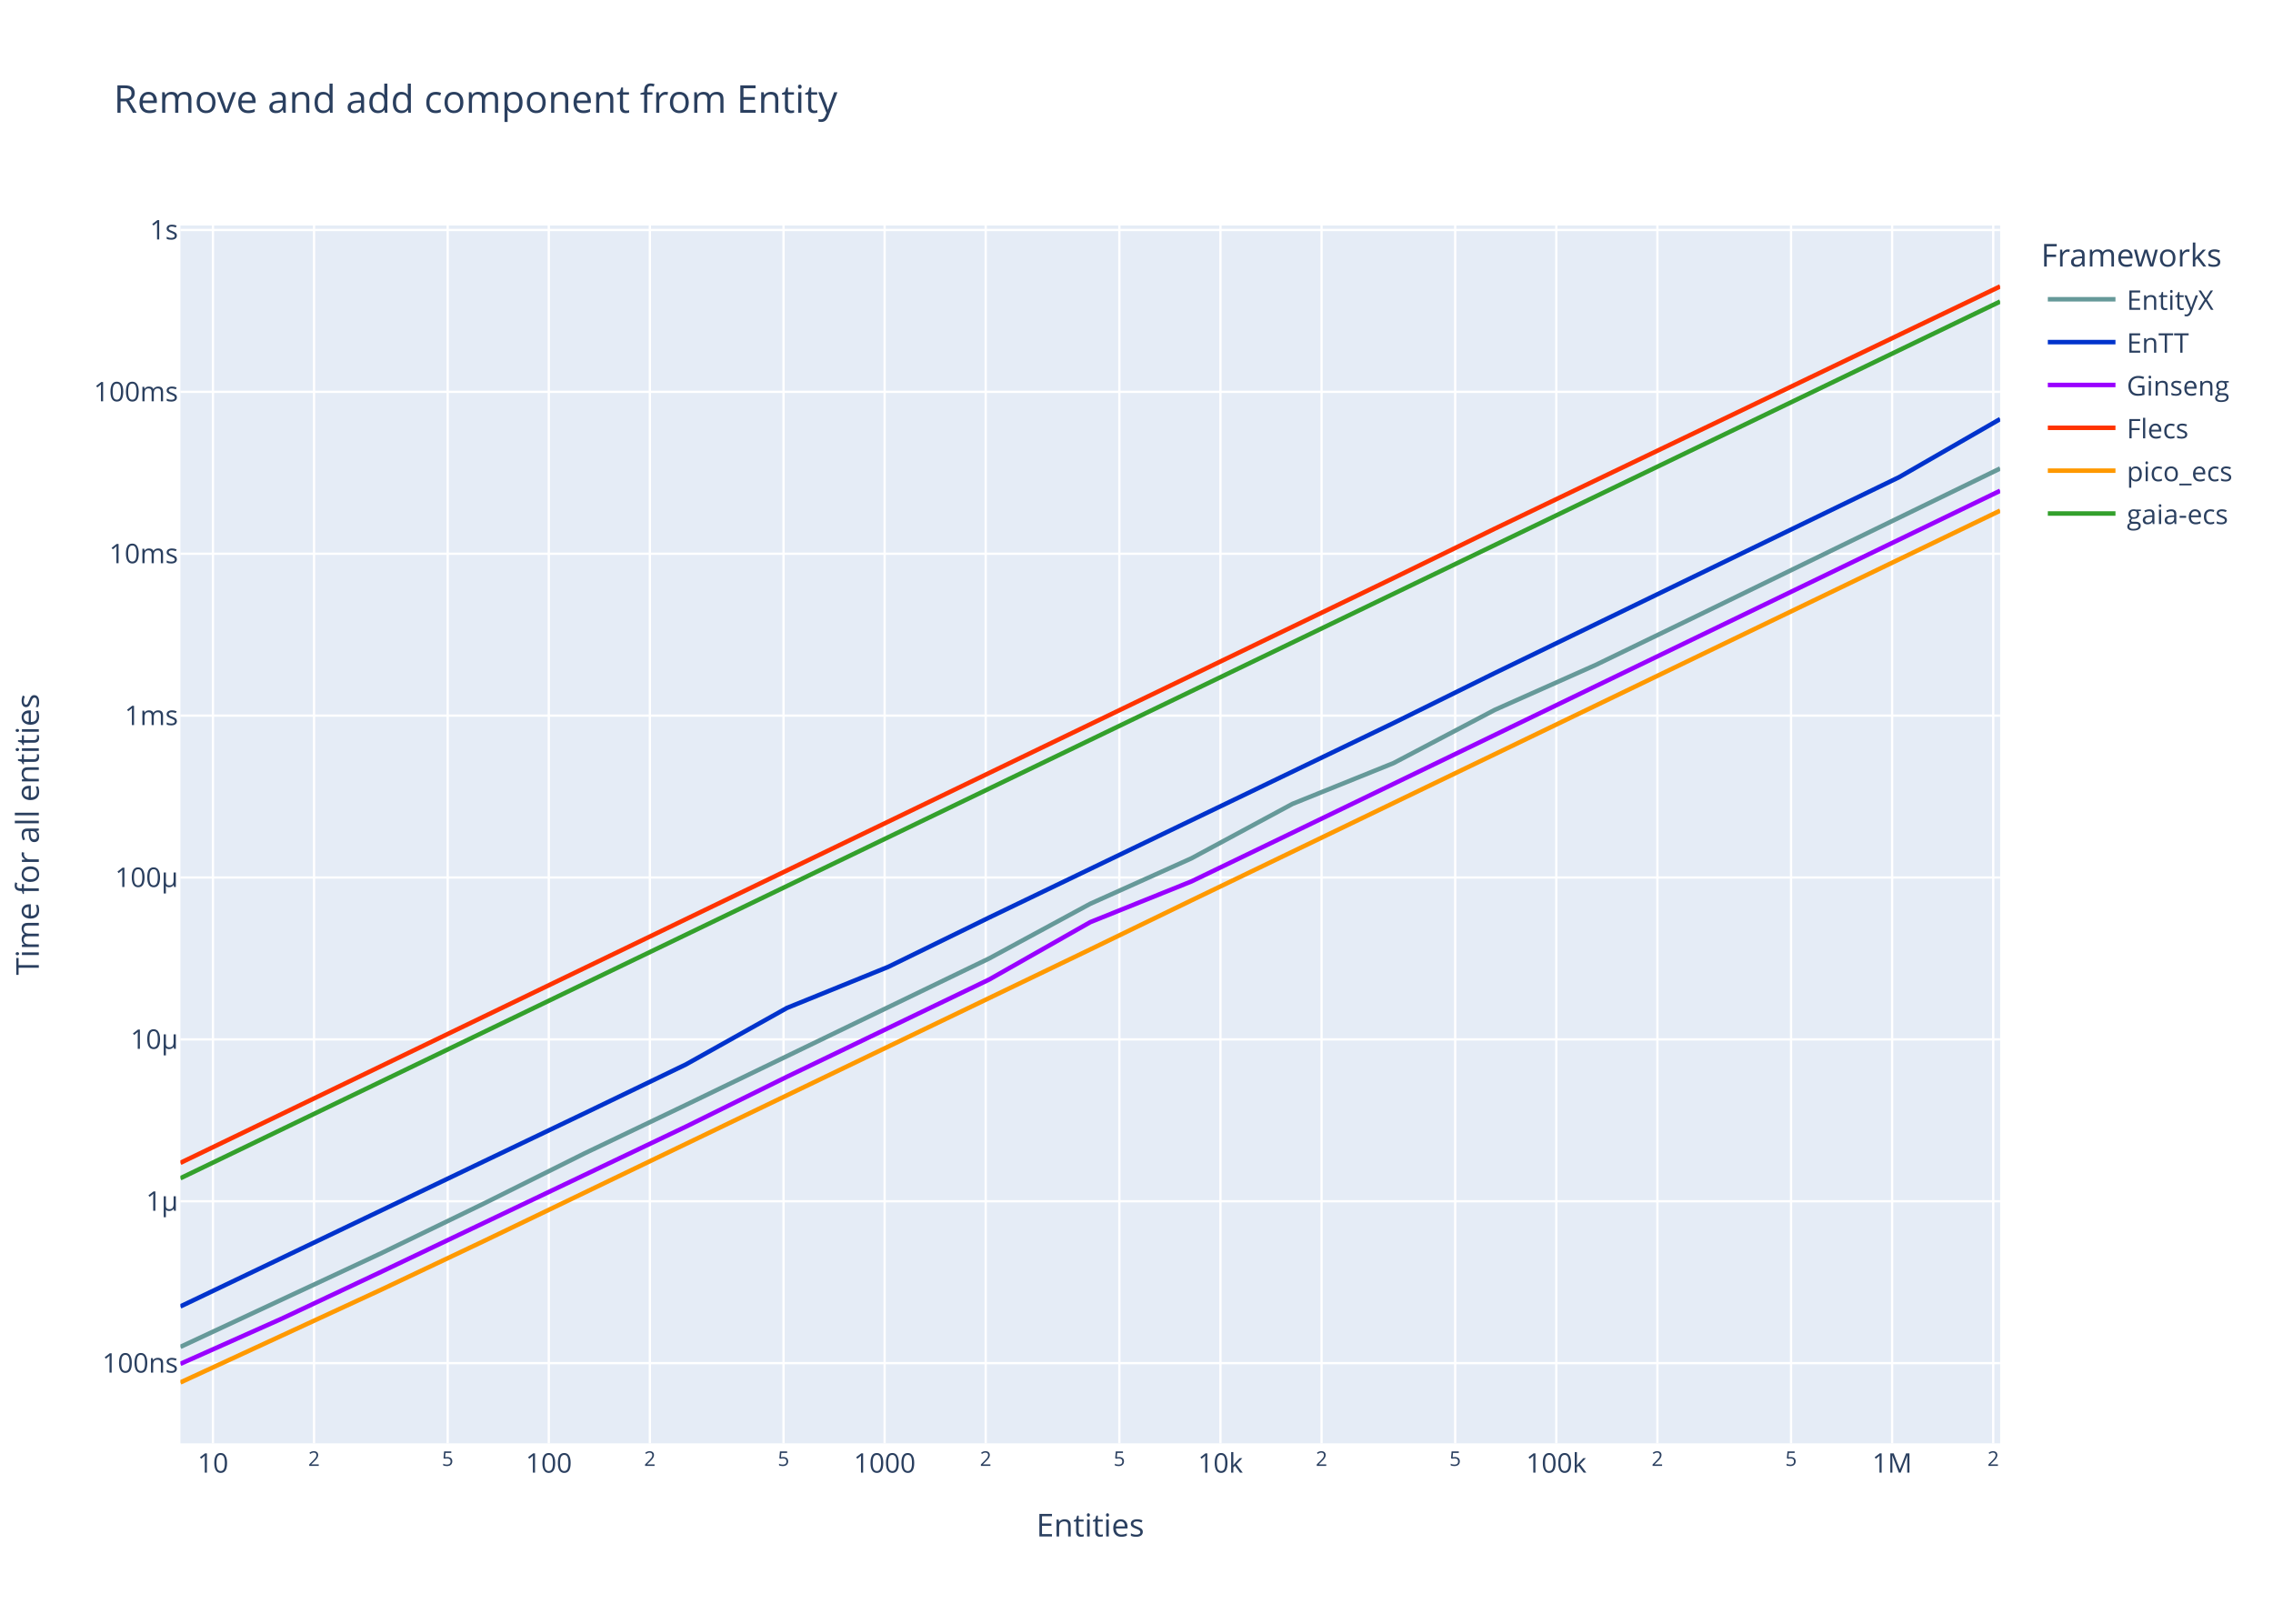
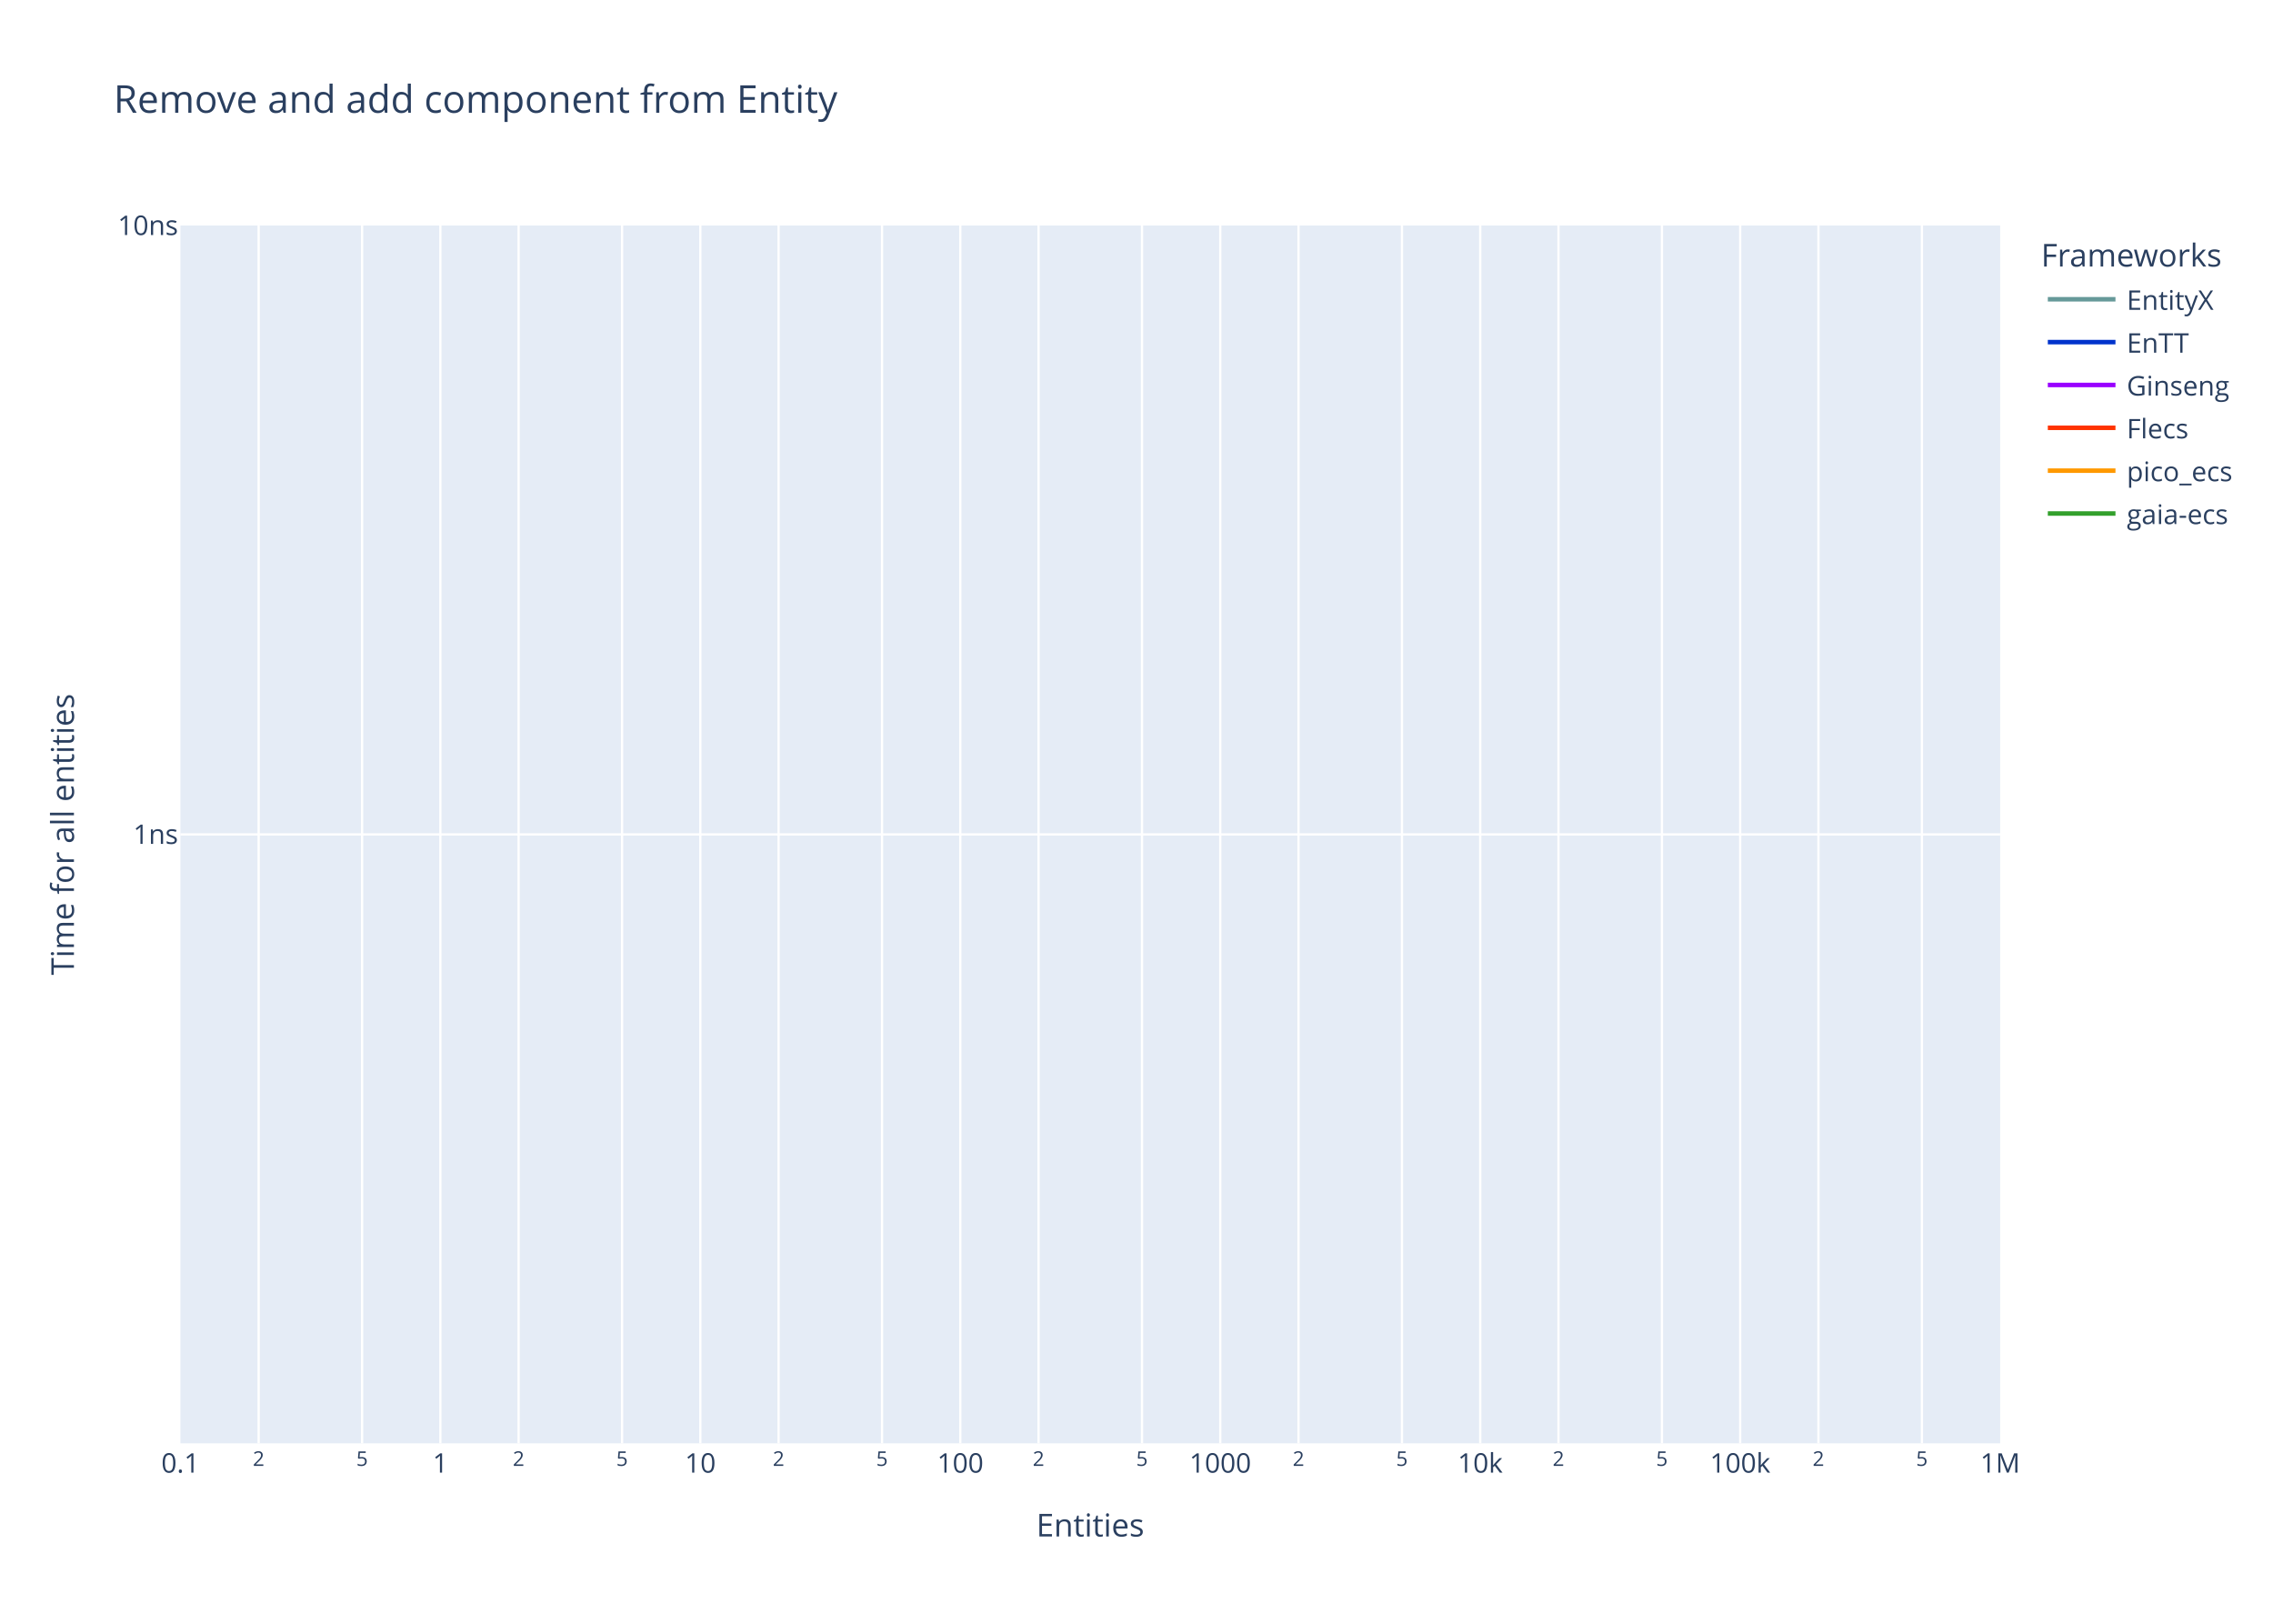
<svg xmlns="http://www.w3.org/2000/svg" class="main-svg" width="1008" height="720" style="" viewBox="0 0 1008 720">
  <rect x="0" y="0" width="1008" height="720" style="fill: rgb(255, 255, 255); fill-opacity: 1;" />
-   <defs id="defs-f19bb1">
+   <defs id="defs-cecf4b">
    <g class="clips">
-       <clipPath id="clipf19bb1xyplot" class="plotclip">
+       <clipPath id="clipcecf4bxyplot" class="plotclip">
        <rect width="807" height="540" />
      </clipPath>
-       <clipPath class="axesclip" id="clipf19bb1x">
+       <clipPath class="axesclip" id="clipcecf4bx">
        <rect x="80" y="0" width="807" height="720" />
      </clipPath>
-       <clipPath class="axesclip" id="clipf19bb1y">
+       <clipPath class="axesclip" id="clipcecf4by">
        <rect x="0" y="100" width="1008" height="540" />
      </clipPath>
-       <clipPath class="axesclip" id="clipf19bb1xy">
+       <clipPath class="axesclip" id="clipcecf4bxy">
        <rect x="80" y="100" width="807" height="540" />
      </clipPath>
    </g>
    <g class="gradients" />
    <g class="patterns" />
  </defs>
  <g class="bglayer">
    <rect class="bg" x="80" y="100" width="807" height="540" style="fill: rgb(229, 236, 246); fill-opacity: 1; stroke-width: 0;" />
  </g>
  <g class="layer-below">
    <g class="imagelayer" />
    <g class="shapelayer" />
  </g>
  <g class="cartesianlayer">
    <g class="subplot xy">
      <g class="layer-subplot">
        <g class="shapelayer" />
        <g class="imagelayer" />
      </g>
      <g class="minor-gridlayer">
        <g class="x" />
        <g class="y" />
      </g>
      <g class="gridlayer">
        <g class="x">
-           <path class="xgrid crisp" transform="translate(94.43,0)" d="M0,100v540" style="stroke: rgb(255, 255, 255); stroke-opacity: 1; stroke-width: 1px;" />
-           <path class="xgrid crisp" transform="translate(139.27,0)" d="M0,100v540" style="stroke: rgb(255, 255, 255); stroke-opacity: 1; stroke-width: 1px;" />
-           <path class="xgrid crisp" transform="translate(198.53,0)" d="M0,100v540" style="stroke: rgb(255, 255, 255); stroke-opacity: 1; stroke-width: 1px;" />
-           <path class="xgrid crisp" transform="translate(243.37,0)" d="M0,100v540" style="stroke: rgb(255, 255, 255); stroke-opacity: 1; stroke-width: 1px;" />
-           <path class="xgrid crisp" transform="translate(288.2,0)" d="M0,100v540" style="stroke: rgb(255, 255, 255); stroke-opacity: 1; stroke-width: 1px;" />
-           <path class="xgrid crisp" transform="translate(347.47,0)" d="M0,100v540" style="stroke: rgb(255, 255, 255); stroke-opacity: 1; stroke-width: 1px;" />
-           <path class="xgrid crisp" transform="translate(392.3,0)" d="M0,100v540" style="stroke: rgb(255, 255, 255); stroke-opacity: 1; stroke-width: 1px;" />
-           <path class="xgrid crisp" transform="translate(437.13,0)" d="M0,100v540" style="stroke: rgb(255, 255, 255); stroke-opacity: 1; stroke-width: 1px;" />
-           <path class="xgrid crisp" transform="translate(496.4,0)" d="M0,100v540" style="stroke: rgb(255, 255, 255); stroke-opacity: 1; stroke-width: 1px;" />
-           <path class="xgrid crisp" transform="translate(541.23,0)" d="M0,100v540" style="stroke: rgb(255, 255, 255); stroke-opacity: 1; stroke-width: 1px;" />
-           <path class="xgrid crisp" transform="translate(586.07,0)" d="M0,100v540" style="stroke: rgb(255, 255, 255); stroke-opacity: 1; stroke-width: 1px;" />
-           <path class="xgrid crisp" transform="translate(645.33,0)" d="M0,100v540" style="stroke: rgb(255, 255, 255); stroke-opacity: 1; stroke-width: 1px;" />
-           <path class="xgrid crisp" transform="translate(690.17,0)" d="M0,100v540" style="stroke: rgb(255, 255, 255); stroke-opacity: 1; stroke-width: 1px;" />
-           <path class="xgrid crisp" transform="translate(735,0)" d="M0,100v540" style="stroke: rgb(255, 255, 255); stroke-opacity: 1; stroke-width: 1px;" />
-           <path class="xgrid crisp" transform="translate(794.27,0)" d="M0,100v540" style="stroke: rgb(255, 255, 255); stroke-opacity: 1; stroke-width: 1px;" />
-           <path class="xgrid crisp" transform="translate(839.1,0)" d="M0,100v540" style="stroke: rgb(255, 255, 255); stroke-opacity: 1; stroke-width: 1px;" />
-           <path class="xgrid crisp" transform="translate(883.93,0)" d="M0,100v540" style="stroke: rgb(255, 255, 255); stroke-opacity: 1; stroke-width: 1px;" />
+           <path class="xgrid crisp" transform="translate(114.7,0)" d="M0,100v540" style="stroke: rgb(255, 255, 255); stroke-opacity: 1; stroke-width: 1px;" />
+           <path class="xgrid crisp" transform="translate(160.58,0)" d="M0,100v540" style="stroke: rgb(255, 255, 255); stroke-opacity: 1; stroke-width: 1px;" />
+           <path class="xgrid crisp" transform="translate(195.29,0)" d="M0,100v540" style="stroke: rgb(255, 255, 255); stroke-opacity: 1; stroke-width: 1px;" />
+           <path class="xgrid crisp" transform="translate(229.99,0)" d="M0,100v540" style="stroke: rgb(255, 255, 255); stroke-opacity: 1; stroke-width: 1px;" />
+           <path class="xgrid crisp" transform="translate(275.87,0)" d="M0,100v540" style="stroke: rgb(255, 255, 255); stroke-opacity: 1; stroke-width: 1px;" />
+           <path class="xgrid crisp" transform="translate(310.57,0)" d="M0,100v540" style="stroke: rgb(255, 255, 255); stroke-opacity: 1; stroke-width: 1px;" />
+           <path class="xgrid crisp" transform="translate(345.28,0)" d="M0,100v540" style="stroke: rgb(255, 255, 255); stroke-opacity: 1; stroke-width: 1px;" />
+           <path class="xgrid crisp" transform="translate(391.15,0)" d="M0,100v540" style="stroke: rgb(255, 255, 255); stroke-opacity: 1; stroke-width: 1px;" />
+           <path class="xgrid crisp" transform="translate(425.86,0)" d="M0,100v540" style="stroke: rgb(255, 255, 255); stroke-opacity: 1; stroke-width: 1px;" />
+           <path class="xgrid crisp" transform="translate(460.56,0)" d="M0,100v540" style="stroke: rgb(255, 255, 255); stroke-opacity: 1; stroke-width: 1px;" />
+           <path class="xgrid crisp" transform="translate(506.44,0)" d="M0,100v540" style="stroke: rgb(255, 255, 255); stroke-opacity: 1; stroke-width: 1px;" />
+           <path class="xgrid crisp" transform="translate(541.14,0)" d="M0,100v540" style="stroke: rgb(255, 255, 255); stroke-opacity: 1; stroke-width: 1px;" />
+           <path class="xgrid crisp" transform="translate(575.85,0)" d="M0,100v540" style="stroke: rgb(255, 255, 255); stroke-opacity: 1; stroke-width: 1px;" />
+           <path class="xgrid crisp" transform="translate(621.72,0)" d="M0,100v540" style="stroke: rgb(255, 255, 255); stroke-opacity: 1; stroke-width: 1px;" />
+           <path class="xgrid crisp" transform="translate(656.43,0)" d="M0,100v540" style="stroke: rgb(255, 255, 255); stroke-opacity: 1; stroke-width: 1px;" />
+           <path class="xgrid crisp" transform="translate(691.13,0)" d="M0,100v540" style="stroke: rgb(255, 255, 255); stroke-opacity: 1; stroke-width: 1px;" />
+           <path class="xgrid crisp" transform="translate(737.01,0)" d="M0,100v540" style="stroke: rgb(255, 255, 255); stroke-opacity: 1; stroke-width: 1px;" />
+           <path class="xgrid crisp" transform="translate(771.71,0)" d="M0,100v540" style="stroke: rgb(255, 255, 255); stroke-opacity: 1; stroke-width: 1px;" />
+           <path class="xgrid crisp" transform="translate(806.42,0)" d="M0,100v540" style="stroke: rgb(255, 255, 255); stroke-opacity: 1; stroke-width: 1px;" />
+           <path class="xgrid crisp" transform="translate(852.3,0)" d="M0,100v540" style="stroke: rgb(255, 255, 255); stroke-opacity: 1; stroke-width: 1px;" />
        </g>
        <g class="y">
-           <path class="ygrid crisp" transform="translate(0,604.44)" d="M80,0h807" style="stroke: rgb(255, 255, 255); stroke-opacity: 1; stroke-width: 1px;" />
-           <path class="ygrid crisp" transform="translate(0,532.66)" d="M80,0h807" style="stroke: rgb(255, 255, 255); stroke-opacity: 1; stroke-width: 1px;" />
-           <path class="ygrid crisp" transform="translate(0,460.88)" d="M80,0h807" style="stroke: rgb(255, 255, 255); stroke-opacity: 1; stroke-width: 1px;" />
-           <path class="ygrid crisp" transform="translate(0,389.1)" d="M80,0h807" style="stroke: rgb(255, 255, 255); stroke-opacity: 1; stroke-width: 1px;" />
-           <path class="ygrid crisp" transform="translate(0,317.32)" d="M80,0h807" style="stroke: rgb(255, 255, 255); stroke-opacity: 1; stroke-width: 1px;" />
-           <path class="ygrid crisp" transform="translate(0,245.54)" d="M80,0h807" style="stroke: rgb(255, 255, 255); stroke-opacity: 1; stroke-width: 1px;" />
-           <path class="ygrid crisp" transform="translate(0,173.75)" d="M80,0h807" style="stroke: rgb(255, 255, 255); stroke-opacity: 1; stroke-width: 1px;" />
-           <path class="ygrid crisp" transform="translate(0,101.97)" d="M80,0h807" style="stroke: rgb(255, 255, 255); stroke-opacity: 1; stroke-width: 1px;" />
+           <path class="ygrid crisp" transform="translate(0,370)" d="M80,0h807" style="stroke: rgb(255, 255, 255); stroke-opacity: 1; stroke-width: 1px;" />
        </g>
      </g>
      <g class="zerolinelayer" />
+       <g class="layer-between">
+         <g class="shapelayer" />
+         <g class="imagelayer" />
+       </g>
      <path class="xlines-below" />
      <path class="ylines-below" />
      <g class="overlines-below" />
      <g class="xaxislayer-below" />
      <g class="yaxislayer-below" />
      <g class="overaxes-below" />
-       <g class="plot" transform="translate(80,100)" clip-path="url(#clipf19bb1xyplot)">
+       <g class="plot" transform="translate(80,100)" clip-path="url(#clipcecf4bxyplot)">
        <g class="scatterlayer mlayer">
-           <g class="trace scatter trace254aaf" style="stroke-miterlimit: 2; opacity: 1;">
-             <g class="fills" />
-             <g class="errorbars" />
-             <g class="lines">
-               <path class="js-line" d="M0,497.24L89.67,455.41L134.5,433.71L179.33,411.38L224.17,389.95L358.67,324.99L403.5,300.75L448.33,280.62L493.17,256.46L538,238.37L582.83,214.8L627.67,194.84L672.5,173.15L807,107.74" style="vector-effect: none; fill: none; stroke: rgb(102, 153, 153); stroke-opacity: 1; stroke-width: 2px; opacity: 1;" />
-             </g>
-             <g class="points" />
-             <g class="text" />
-           </g>
-           <g class="trace scatter traceac19bf" style="stroke-miterlimit: 2; opacity: 1;">
-             <g class="fills" />
-             <g class="errorbars" />
-             <g class="lines">
-               <path class="js-line" d="M0,479.3L134.5,415.02L179.33,393.6L224.17,372L269,346.94L313.83,328.76L358.67,306.85L538,220.6L582.83,198.47L762.17,111.6L807,85.82" style="vector-effect: none; fill: none; stroke: rgb(0, 51, 204); stroke-opacity: 1; stroke-width: 2px; opacity: 1;" />
-             </g>
-             <g class="points" />
-             <g class="text" />
-           </g>
-           <g class="trace scatter traceae081b" style="stroke-miterlimit: 2; opacity: 1;">
-             <g class="fills" />
-             <g class="errorbars" />
-             <g class="lines">
-               <path class="js-line" d="M0,504.76L44.83,484.77L89.67,463.66L224.17,399.58L269,377.45L358.67,334.34L403.5,308.9L448.33,290.85L493.17,269.23L807,117.62" style="vector-effect: none; fill: none; stroke: rgb(153, 0, 255); stroke-opacity: 1; stroke-width: 2px; opacity: 1;" />
-             </g>
-             <g class="points" />
-             <g class="text" />
-           </g>
-           <g class="trace scatter trace853e55" style="stroke-miterlimit: 2; opacity: 1;">
-             <g class="fills" />
-             <g class="errorbars" />
-             <g class="lines">
-               <path class="js-line" d="M0,415.63L538,156.31L582.83,134.45L807,27" style="vector-effect: none; fill: none; stroke: rgb(255, 51, 0); stroke-opacity: 1; stroke-width: 2px; opacity: 1;" />
-             </g>
-             <g class="points" />
-             <g class="text" />
-           </g>
-           <g class="trace scatter tracea1f497" style="stroke-miterlimit: 2; opacity: 1;">
-             <g class="fills" />
-             <g class="errorbars" />
-             <g class="lines">
-               <path class="js-line" d="M0,513L89.67,471.58L134.5,450.35L403.5,320.99L448.33,299.26L807,126.43" style="vector-effect: none; fill: none; stroke: rgb(255, 153, 0); stroke-opacity: 1; stroke-width: 2px; opacity: 1;" />
-             </g>
-             <g class="points" />
-             <g class="text" />
-           </g>
-           <g class="trace scatter trace8263a6" style="stroke-miterlimit: 2; opacity: 1;">
-             <g class="fills" />
-             <g class="errorbars" />
-             <g class="lines">
-               <path class="js-line" d="M0,422.46L807,33.71" style="vector-effect: none; fill: none; stroke: rgb(51, 160, 44); stroke-opacity: 1; stroke-width: 2px; opacity: 1;" />
+           <g class="trace scatter trace296ca7" style="stroke-miterlimit: 2; opacity: 1;">
+             <g class="fills" />
+             <g class="errorbars" />
+             <g class="lines">
+               <path class="js-line" d="M-16140,270" style="vector-effect: none; fill: none; stroke: rgb(102, 153, 153); stroke-opacity: 1; stroke-width: 2px; opacity: 1;" />
+             </g>
+             <g class="points" />
+             <g class="text" />
+           </g>
+           <g class="trace scatter trace4d987d" style="stroke-miterlimit: 2; opacity: 1;">
+             <g class="fills" />
+             <g class="errorbars" />
+             <g class="lines">
+               <path class="js-line" d="M-16140,270" style="vector-effect: none; fill: none; stroke: rgb(0, 51, 204); stroke-opacity: 1; stroke-width: 2px; opacity: 1;" />
+             </g>
+             <g class="points" />
+             <g class="text" />
+           </g>
+           <g class="trace scatter trace805286" style="stroke-miterlimit: 2; opacity: 1;">
+             <g class="fills" />
+             <g class="errorbars" />
+             <g class="lines">
+               <path class="js-line" d="M-16140,270" style="vector-effect: none; fill: none; stroke: rgb(153, 0, 255); stroke-opacity: 1; stroke-width: 2px; opacity: 1;" />
+             </g>
+             <g class="points" />
+             <g class="text" />
+           </g>
+           <g class="trace scatter tracecdafb8" style="stroke-miterlimit: 2; opacity: 1;">
+             <g class="fills" />
+             <g class="errorbars" />
+             <g class="lines">
+               <path class="js-line" d="M-16140,270" style="vector-effect: none; fill: none; stroke: rgb(255, 51, 0); stroke-opacity: 1; stroke-width: 2px; opacity: 1;" />
+             </g>
+             <g class="points" />
+             <g class="text" />
+           </g>
+           <g class="trace scatter trace2e6c16" style="stroke-miterlimit: 2; opacity: 1;">
+             <g class="fills" />
+             <g class="errorbars" />
+             <g class="lines">
+               <path class="js-line" d="M-16140,11340" style="vector-effect: none; fill: none; stroke: rgb(255, 153, 0); stroke-opacity: 1; stroke-width: 2px; opacity: 1;" />
+             </g>
+             <g class="points" />
+             <g class="text" />
+           </g>
+           <g class="trace scatter trace5d9ef4" style="stroke-miterlimit: 2; opacity: 1;">
+             <g class="fills" />
+             <g class="errorbars" />
+             <g class="lines">
+               <path class="js-line" d="M-16140,270" style="vector-effect: none; fill: none; stroke: rgb(51, 160, 44); stroke-opacity: 1; stroke-width: 2px; opacity: 1;" />
            </g>
            <g class="points" />
            <g class="text" />
          </g>
        </g>
      </g>
      <g class="overplot" />
      <path class="xlines-above crisp" d="M0,0" style="fill: none;" />
      <path class="ylines-above crisp" d="M0,0" style="fill: none;" />
      <g class="overlines-above" />
      <g class="xaxislayer-above">
        <g class="xtick">
-           <text text-anchor="middle" x="0" y="653" transform="translate(94.43,0)" style="font-family: 'Open Sans', verdana, arial, sans-serif; font-size: 12px; fill: rgb(42, 63, 95); fill-opacity: 1; white-space: pre; opacity: 1;">10</text>
-         </g>
-         <g class="xtick">
-           <text text-anchor="middle" x="0" y="650" style="font-family: 'Open Sans', verdana, arial, sans-serif; font-size: 9px; fill: rgb(42, 63, 95); fill-opacity: 1; white-space: pre; opacity: 1;" transform="translate(139.27,0)">2</text>
-         </g>
-         <g class="xtick">
-           <text text-anchor="middle" x="0" y="650" style="font-family: 'Open Sans', verdana, arial, sans-serif; font-size: 9px; fill: rgb(42, 63, 95); fill-opacity: 1; white-space: pre; opacity: 1;" transform="translate(198.53,0)">5</text>
-         </g>
-         <g class="xtick">
-           <text text-anchor="middle" x="0" y="653" style="font-family: 'Open Sans', verdana, arial, sans-serif; font-size: 12px; fill: rgb(42, 63, 95); fill-opacity: 1; white-space: pre; opacity: 1;" transform="translate(243.37,0)">100</text>
-         </g>
-         <g class="xtick">
-           <text text-anchor="middle" x="0" y="650" style="font-family: 'Open Sans', verdana, arial, sans-serif; font-size: 9px; fill: rgb(42, 63, 95); fill-opacity: 1; white-space: pre; opacity: 1;" transform="translate(288.2,0)">2</text>
-         </g>
-         <g class="xtick">
-           <text text-anchor="middle" x="0" y="650" style="font-family: 'Open Sans', verdana, arial, sans-serif; font-size: 9px; fill: rgb(42, 63, 95); fill-opacity: 1; white-space: pre; opacity: 1;" transform="translate(347.47,0)">5</text>
-         </g>
-         <g class="xtick">
-           <text text-anchor="middle" x="0" y="653" style="font-family: 'Open Sans', verdana, arial, sans-serif; font-size: 12px; fill: rgb(42, 63, 95); fill-opacity: 1; white-space: pre; opacity: 1;" transform="translate(392.3,0)">1000</text>
-         </g>
-         <g class="xtick">
-           <text text-anchor="middle" x="0" y="650" style="font-family: 'Open Sans', verdana, arial, sans-serif; font-size: 9px; fill: rgb(42, 63, 95); fill-opacity: 1; white-space: pre; opacity: 1;" transform="translate(437.13,0)">2</text>
-         </g>
-         <g class="xtick">
-           <text text-anchor="middle" x="0" y="650" style="font-family: 'Open Sans', verdana, arial, sans-serif; font-size: 9px; fill: rgb(42, 63, 95); fill-opacity: 1; white-space: pre; opacity: 1;" transform="translate(496.4,0)">5</text>
-         </g>
-         <g class="xtick">
-           <text text-anchor="middle" x="0" y="653" style="font-family: 'Open Sans', verdana, arial, sans-serif; font-size: 12px; fill: rgb(42, 63, 95); fill-opacity: 1; white-space: pre; opacity: 1;" transform="translate(541.23,0)">10k</text>
-         </g>
-         <g class="xtick">
-           <text text-anchor="middle" x="0" y="650" style="font-family: 'Open Sans', verdana, arial, sans-serif; font-size: 9px; fill: rgb(42, 63, 95); fill-opacity: 1; white-space: pre; opacity: 1;" transform="translate(586.07,0)">2</text>
-         </g>
-         <g class="xtick">
-           <text text-anchor="middle" x="0" y="650" style="font-family: 'Open Sans', verdana, arial, sans-serif; font-size: 9px; fill: rgb(42, 63, 95); fill-opacity: 1; white-space: pre; opacity: 1;" transform="translate(645.33,0)">5</text>
-         </g>
-         <g class="xtick">
-           <text text-anchor="middle" x="0" y="653" style="font-family: 'Open Sans', verdana, arial, sans-serif; font-size: 12px; fill: rgb(42, 63, 95); fill-opacity: 1; white-space: pre; opacity: 1;" transform="translate(690.17,0)">100k</text>
-         </g>
-         <g class="xtick">
-           <text text-anchor="middle" x="0" y="650" style="font-family: 'Open Sans', verdana, arial, sans-serif; font-size: 9px; fill: rgb(42, 63, 95); fill-opacity: 1; white-space: pre; opacity: 1;" transform="translate(735,0)">2</text>
-         </g>
-         <g class="xtick">
-           <text text-anchor="middle" x="0" y="650" style="font-family: 'Open Sans', verdana, arial, sans-serif; font-size: 9px; fill: rgb(42, 63, 95); fill-opacity: 1; white-space: pre; opacity: 1;" transform="translate(794.27,0)">5</text>
-         </g>
-         <g class="xtick">
-           <text text-anchor="middle" x="0" y="653" style="font-family: 'Open Sans', verdana, arial, sans-serif; font-size: 12px; fill: rgb(42, 63, 95); fill-opacity: 1; white-space: pre; opacity: 1;" transform="translate(839.1,0)">1M</text>
-         </g>
-         <g class="xtick">
-           <text text-anchor="middle" x="0" y="650" style="font-family: 'Open Sans', verdana, arial, sans-serif; font-size: 9px; fill: rgb(42, 63, 95); fill-opacity: 1; white-space: pre; opacity: 1;" transform="translate(883.93,0)">2</text>
+           <text text-anchor="middle" x="0" y="653" transform="translate(80,0)" style="font-family: 'Open Sans', verdana, arial, sans-serif; font-size: 12px; fill: rgb(42, 63, 95); fill-opacity: 1; white-space: pre; opacity: 1;">0.1</text>
+         </g>
+         <g class="xtick">
+           <text text-anchor="middle" x="0" y="650" style="font-family: 'Open Sans', verdana, arial, sans-serif; font-size: 9px; fill: rgb(42, 63, 95); fill-opacity: 1; white-space: pre; opacity: 1;" transform="translate(114.7,0)">2</text>
+         </g>
+         <g class="xtick">
+           <text text-anchor="middle" x="0" y="650" style="font-family: 'Open Sans', verdana, arial, sans-serif; font-size: 9px; fill: rgb(42, 63, 95); fill-opacity: 1; white-space: pre; opacity: 1;" transform="translate(160.58,0)">5</text>
+         </g>
+         <g class="xtick">
+           <text text-anchor="middle" x="0" y="653" style="font-family: 'Open Sans', verdana, arial, sans-serif; font-size: 12px; fill: rgb(42, 63, 95); fill-opacity: 1; white-space: pre; opacity: 1;" transform="translate(195.29,0)">1</text>
+         </g>
+         <g class="xtick">
+           <text text-anchor="middle" x="0" y="650" style="font-family: 'Open Sans', verdana, arial, sans-serif; font-size: 9px; fill: rgb(42, 63, 95); fill-opacity: 1; white-space: pre; opacity: 1;" transform="translate(229.99,0)">2</text>
+         </g>
+         <g class="xtick">
+           <text text-anchor="middle" x="0" y="650" style="font-family: 'Open Sans', verdana, arial, sans-serif; font-size: 9px; fill: rgb(42, 63, 95); fill-opacity: 1; white-space: pre; opacity: 1;" transform="translate(275.87,0)">5</text>
+         </g>
+         <g class="xtick">
+           <text text-anchor="middle" x="0" y="653" style="font-family: 'Open Sans', verdana, arial, sans-serif; font-size: 12px; fill: rgb(42, 63, 95); fill-opacity: 1; white-space: pre; opacity: 1;" transform="translate(310.57,0)">10</text>
+         </g>
+         <g class="xtick">
+           <text text-anchor="middle" x="0" y="650" style="font-family: 'Open Sans', verdana, arial, sans-serif; font-size: 9px; fill: rgb(42, 63, 95); fill-opacity: 1; white-space: pre; opacity: 1;" transform="translate(345.28,0)">2</text>
+         </g>
+         <g class="xtick">
+           <text text-anchor="middle" x="0" y="650" style="font-family: 'Open Sans', verdana, arial, sans-serif; font-size: 9px; fill: rgb(42, 63, 95); fill-opacity: 1; white-space: pre; opacity: 1;" transform="translate(391.15,0)">5</text>
+         </g>
+         <g class="xtick">
+           <text text-anchor="middle" x="0" y="653" style="font-family: 'Open Sans', verdana, arial, sans-serif; font-size: 12px; fill: rgb(42, 63, 95); fill-opacity: 1; white-space: pre; opacity: 1;" transform="translate(425.86,0)">100</text>
+         </g>
+         <g class="xtick">
+           <text text-anchor="middle" x="0" y="650" style="font-family: 'Open Sans', verdana, arial, sans-serif; font-size: 9px; fill: rgb(42, 63, 95); fill-opacity: 1; white-space: pre; opacity: 1;" transform="translate(460.56,0)">2</text>
+         </g>
+         <g class="xtick">
+           <text text-anchor="middle" x="0" y="650" style="font-family: 'Open Sans', verdana, arial, sans-serif; font-size: 9px; fill: rgb(42, 63, 95); fill-opacity: 1; white-space: pre; opacity: 1;" transform="translate(506.44,0)">5</text>
+         </g>
+         <g class="xtick">
+           <text text-anchor="middle" x="0" y="653" style="font-family: 'Open Sans', verdana, arial, sans-serif; font-size: 12px; fill: rgb(42, 63, 95); fill-opacity: 1; white-space: pre; opacity: 1;" transform="translate(541.14,0)">1000</text>
+         </g>
+         <g class="xtick">
+           <text text-anchor="middle" x="0" y="650" style="font-family: 'Open Sans', verdana, arial, sans-serif; font-size: 9px; fill: rgb(42, 63, 95); fill-opacity: 1; white-space: pre; opacity: 1;" transform="translate(575.85,0)">2</text>
+         </g>
+         <g class="xtick">
+           <text text-anchor="middle" x="0" y="650" style="font-family: 'Open Sans', verdana, arial, sans-serif; font-size: 9px; fill: rgb(42, 63, 95); fill-opacity: 1; white-space: pre; opacity: 1;" transform="translate(621.72,0)">5</text>
+         </g>
+         <g class="xtick">
+           <text text-anchor="middle" x="0" y="653" style="font-family: 'Open Sans', verdana, arial, sans-serif; font-size: 12px; fill: rgb(42, 63, 95); fill-opacity: 1; white-space: pre; opacity: 1;" transform="translate(656.43,0)">10k</text>
+         </g>
+         <g class="xtick">
+           <text text-anchor="middle" x="0" y="650" style="font-family: 'Open Sans', verdana, arial, sans-serif; font-size: 9px; fill: rgb(42, 63, 95); fill-opacity: 1; white-space: pre; opacity: 1;" transform="translate(691.13,0)">2</text>
+         </g>
+         <g class="xtick">
+           <text text-anchor="middle" x="0" y="650" style="font-family: 'Open Sans', verdana, arial, sans-serif; font-size: 9px; fill: rgb(42, 63, 95); fill-opacity: 1; white-space: pre; opacity: 1;" transform="translate(737.01,0)">5</text>
+         </g>
+         <g class="xtick">
+           <text text-anchor="middle" x="0" y="653" style="font-family: 'Open Sans', verdana, arial, sans-serif; font-size: 12px; fill: rgb(42, 63, 95); fill-opacity: 1; white-space: pre; opacity: 1;" transform="translate(771.71,0)">100k</text>
+         </g>
+         <g class="xtick">
+           <text text-anchor="middle" x="0" y="650" style="font-family: 'Open Sans', verdana, arial, sans-serif; font-size: 9px; fill: rgb(42, 63, 95); fill-opacity: 1; white-space: pre; opacity: 1;" transform="translate(806.42,0)">2</text>
+         </g>
+         <g class="xtick">
+           <text text-anchor="middle" x="0" y="650" style="font-family: 'Open Sans', verdana, arial, sans-serif; font-size: 9px; fill: rgb(42, 63, 95); fill-opacity: 1; white-space: pre; opacity: 1;" transform="translate(852.3,0)">5</text>
+         </g>
+         <g class="xtick">
+           <text text-anchor="middle" x="0" y="653" style="font-family: 'Open Sans', verdana, arial, sans-serif; font-size: 12px; fill: rgb(42, 63, 95); fill-opacity: 1; white-space: pre; opacity: 1;" transform="translate(887,0)">1M</text>
        </g>
      </g>
      <g class="yaxislayer-above">
        <g class="ytick">
-           <text text-anchor="end" x="79" y="4.2" transform="translate(0,604.44)" style="font-family: 'Open Sans', verdana, arial, sans-serif; font-size: 12px; fill: rgb(42, 63, 95); fill-opacity: 1; white-space: pre; opacity: 1;">100ns</text>
+           <text text-anchor="end" x="79" y="4.2" transform="translate(0,370)" style="font-family: 'Open Sans', verdana, arial, sans-serif; font-size: 12px; fill: rgb(42, 63, 95); fill-opacity: 1; white-space: pre; opacity: 1;">1ns</text>
        </g>
        <g class="ytick">
-           <text text-anchor="end" x="79" y="4.2" style="font-family: 'Open Sans', verdana, arial, sans-serif; font-size: 12px; fill: rgb(42, 63, 95); fill-opacity: 1; white-space: pre; opacity: 1;" transform="translate(0,532.66)">1µ</text>
-         </g>
-         <g class="ytick">
-           <text text-anchor="end" x="79" y="4.2" style="font-family: 'Open Sans', verdana, arial, sans-serif; font-size: 12px; fill: rgb(42, 63, 95); fill-opacity: 1; white-space: pre; opacity: 1;" transform="translate(0,460.88)">10µ</text>
-         </g>
-         <g class="ytick">
-           <text text-anchor="end" x="79" y="4.2" style="font-family: 'Open Sans', verdana, arial, sans-serif; font-size: 12px; fill: rgb(42, 63, 95); fill-opacity: 1; white-space: pre; opacity: 1;" transform="translate(0,389.1)">100µ</text>
-         </g>
-         <g class="ytick">
-           <text text-anchor="end" x="79" y="4.2" style="font-family: 'Open Sans', verdana, arial, sans-serif; font-size: 12px; fill: rgb(42, 63, 95); fill-opacity: 1; white-space: pre; opacity: 1;" transform="translate(0,317.32)">1ms</text>
-         </g>
-         <g class="ytick">
-           <text text-anchor="end" x="79" y="4.2" style="font-family: 'Open Sans', verdana, arial, sans-serif; font-size: 12px; fill: rgb(42, 63, 95); fill-opacity: 1; white-space: pre; opacity: 1;" transform="translate(0,245.54)">10ms</text>
-         </g>
-         <g class="ytick">
-           <text text-anchor="end" x="79" y="4.2" style="font-family: 'Open Sans', verdana, arial, sans-serif; font-size: 12px; fill: rgb(42, 63, 95); fill-opacity: 1; white-space: pre; opacity: 1;" transform="translate(0,173.75)">100ms</text>
-         </g>
-         <g class="ytick">
-           <text text-anchor="end" x="79" y="4.2" style="font-family: 'Open Sans', verdana, arial, sans-serif; font-size: 12px; fill: rgb(42, 63, 95); fill-opacity: 1; white-space: pre; opacity: 1;" transform="translate(0,101.97)">1s</text>
+           <text text-anchor="end" x="79" y="4.2" style="font-family: 'Open Sans', verdana, arial, sans-serif; font-size: 12px; fill: rgb(42, 63, 95); fill-opacity: 1; white-space: pre; opacity: 1;" transform="translate(0,100)">10ns</text>
        </g>
      </g>
      <g class="overaxes-above" />
    </g>
  </g>
  <g class="polarlayer" />
  <g class="smithlayer" />
  <g class="ternarylayer" />
  <g class="geolayer" />
  <g class="funnelarealayer" />
  <g class="pielayer" />
  <g class="iciclelayer" />
  <g class="treemaplayer" />
  <g class="sunburstlayer" />
  <g class="glimages" />
-   <defs id="topdefs-f19bb1">
+   <defs id="topdefs-cecf4b">
    <g class="clips" />
-     <clipPath id="legendf19bb1">
+     <clipPath id="legendcecf4b">
      <rect width="93" height="143" x="0" y="0" />
    </clipPath>
  </defs>
  <g class="layer-above">
    <g class="imagelayer" />
    <g class="shapelayer" />
  </g>
  <g class="infolayer">
    <g class="legend" pointer-events="all" transform="translate(903.14,100)">
      <rect class="bg" shape-rendering="crispEdges" width="93" height="143" x="0" y="0" style="stroke: rgb(68, 68, 68); stroke-opacity: 1; fill: rgb(255, 255, 255); fill-opacity: 1; stroke-width: 0px;" />
-       <g class="scrollbox" transform="" clip-path="url(#legendf19bb1)">
+       <g class="scrollbox" transform="" clip-path="url(#legendcecf4b)">
        <text class="legendtitletext" text-anchor="start" x="2" y="18.2" style="font-family: 'Open Sans', verdana, arial, sans-serif; font-size: 14px; fill: rgb(42, 63, 95); fill-opacity: 1; white-space: pre;">Frameworks</text>
        <g class="groups" transform="">
          <g class="traces" transform="translate(0,32.7)" style="opacity: 1;">
            <text class="legendtext" text-anchor="start" x="40" y="4.68" style="font-family: 'Open Sans', verdana, arial, sans-serif; font-size: 12px; fill: rgb(42, 63, 95); fill-opacity: 1; white-space: pre;">EntityX</text>
            <g class="layers" style="opacity: 1;">
              <g class="legendfill" />
              <g class="legendlines">
                <path class="js-line" d="M5,0h30" style="fill: none; stroke: rgb(102, 153, 153); stroke-opacity: 1; stroke-width: 2px;" />
              </g>
              <g class="legendsymbols">
                <g class="legendpoints" />
              </g>
            </g>
            <rect class="legendtoggle" x="0" y="-9.5" width="87.188" height="19" style="fill: rgb(0, 0, 0); fill-opacity: 0;" />
          </g>
        </g>
        <g class="groups" transform="">
          <g class="traces" transform="translate(0,51.7)" style="opacity: 1;">
            <text class="legendtext" text-anchor="start" x="40" y="4.68" style="font-family: 'Open Sans', verdana, arial, sans-serif; font-size: 12px; fill: rgb(42, 63, 95); fill-opacity: 1; white-space: pre;">EnTT</text>
            <g class="layers" style="opacity: 1;">
              <g class="legendfill" />
              <g class="legendlines">
                <path class="js-line" d="M5,0h30" style="fill: none; stroke: rgb(0, 51, 204); stroke-opacity: 1; stroke-width: 2px;" />
              </g>
              <g class="legendsymbols">
                <g class="legendpoints" />
              </g>
            </g>
            <rect class="legendtoggle" x="0" y="-9.5" width="87.188" height="19" style="fill: rgb(0, 0, 0); fill-opacity: 0;" />
          </g>
        </g>
        <g class="groups" transform="">
          <g class="traces" transform="translate(0,70.7)" style="opacity: 1;">
            <text class="legendtext" text-anchor="start" x="40" y="4.68" style="font-family: 'Open Sans', verdana, arial, sans-serif; font-size: 12px; fill: rgb(42, 63, 95); fill-opacity: 1; white-space: pre;">Ginseng</text>
            <g class="layers" style="opacity: 1;">
              <g class="legendfill" />
              <g class="legendlines">
                <path class="js-line" d="M5,0h30" style="fill: none; stroke: rgb(153, 0, 255); stroke-opacity: 1; stroke-width: 2px;" />
              </g>
              <g class="legendsymbols">
                <g class="legendpoints" />
              </g>
            </g>
            <rect class="legendtoggle" x="0" y="-9.5" width="87.188" height="19" style="fill: rgb(0, 0, 0); fill-opacity: 0;" />
          </g>
        </g>
        <g class="groups" transform="">
          <g class="traces" transform="translate(0,89.7)" style="opacity: 1;">
            <text class="legendtext" text-anchor="start" x="40" y="4.68" style="font-family: 'Open Sans', verdana, arial, sans-serif; font-size: 12px; fill: rgb(42, 63, 95); fill-opacity: 1; white-space: pre;">Flecs</text>
            <g class="layers" style="opacity: 1;">
              <g class="legendfill" />
              <g class="legendlines">
                <path class="js-line" d="M5,0h30" style="fill: none; stroke: rgb(255, 51, 0); stroke-opacity: 1; stroke-width: 2px;" />
              </g>
              <g class="legendsymbols">
                <g class="legendpoints" />
              </g>
            </g>
            <rect class="legendtoggle" x="0" y="-9.5" width="87.188" height="19" style="fill: rgb(0, 0, 0); fill-opacity: 0;" />
          </g>
        </g>
        <g class="groups" transform="">
          <g class="traces" transform="translate(0,108.7)" style="opacity: 1;">
            <text class="legendtext" text-anchor="start" x="40" y="4.68" style="font-family: 'Open Sans', verdana, arial, sans-serif; font-size: 12px; fill: rgb(42, 63, 95); fill-opacity: 1; white-space: pre;">pico_ecs</text>
            <g class="layers" style="opacity: 1;">
              <g class="legendfill" />
              <g class="legendlines">
                <path class="js-line" d="M5,0h30" style="fill: none; stroke: rgb(255, 153, 0); stroke-opacity: 1; stroke-width: 2px;" />
              </g>
              <g class="legendsymbols">
                <g class="legendpoints" />
              </g>
            </g>
            <rect class="legendtoggle" x="0" y="-9.5" width="87.188" height="19" style="fill: rgb(0, 0, 0); fill-opacity: 0;" />
          </g>
        </g>
        <g class="groups" transform="">
          <g class="traces" transform="translate(0,127.7)" style="opacity: 1;">
            <text class="legendtext" text-anchor="start" x="40" y="4.68" style="font-family: 'Open Sans', verdana, arial, sans-serif; font-size: 12px; fill: rgb(42, 63, 95); fill-opacity: 1; white-space: pre;">gaia-ecs</text>
            <g class="layers" style="opacity: 1;">
              <g class="legendfill" />
              <g class="legendlines">
                <path class="js-line" d="M5,0h30" style="fill: none; stroke: rgb(51, 160, 44); stroke-opacity: 1; stroke-width: 2px;" />
              </g>
              <g class="legendsymbols">
                <g class="legendpoints" />
              </g>
            </g>
            <rect class="legendtoggle" x="0" y="-9.5" width="87.188" height="19" style="fill: rgb(0, 0, 0); fill-opacity: 0;" />
          </g>
        </g>
      </g>
      <rect class="scrollbar" rx="20" ry="3" width="0" height="0" x="0" y="0" style="fill: rgb(128, 139, 164); fill-opacity: 1;" />
    </g>
    <g class="g-gtitle">
-       <text class="gtitle" x="50.4" y="50" text-anchor="start" dy="0em" style="font-family: 'Open Sans', verdana, arial, sans-serif; font-size: 17px; fill: rgb(42, 63, 95); opacity: 1; font-weight: normal; white-space: pre;">Remove and add component from Entity</text>
+       <text class="gtitle" x="50.4" y="50" text-anchor="start" dy="0em" style="font-family: 'Open Sans', verdana, arial, sans-serif; font-size: 17px; fill: rgb(42, 63, 95); opacity: 1; white-space: pre;">Remove and add component from Entity</text>
    </g>
    <g class="g-xtitle">
-       <text class="xtitle" x="483.5" y="681.3" text-anchor="middle" style="font-family: 'Open Sans', verdana, arial, sans-serif; font-size: 14px; fill: rgb(42, 63, 95); opacity: 1; font-weight: normal; white-space: pre;">Entities</text>
+       <text class="xtitle" x="483.5" y="681.3" text-anchor="middle" style="font-family: 'Open Sans', verdana, arial, sans-serif; font-size: 14px; fill: rgb(42, 63, 95); opacity: 1; white-space: pre;">Entities</text>
    </g>
    <g class="g-ytitle">
-       <text class="ytitle" transform="rotate(-90,17.21563,370)" x="17.216" y="370" text-anchor="middle" style="font-family: 'Open Sans', verdana, arial, sans-serif; font-size: 14px; fill: rgb(42, 63, 95); opacity: 1; font-weight: normal; white-space: pre;">Time for all entities</text>
+       <text class="ytitle" transform="rotate(-90,32.7875,370)" x="32.788" y="370" text-anchor="middle" style="font-family: 'Open Sans', verdana, arial, sans-serif; font-size: 14px; fill: rgb(42, 63, 95); opacity: 1; white-space: pre;">Time for all entities</text>
    </g>
  </g>
</svg>
